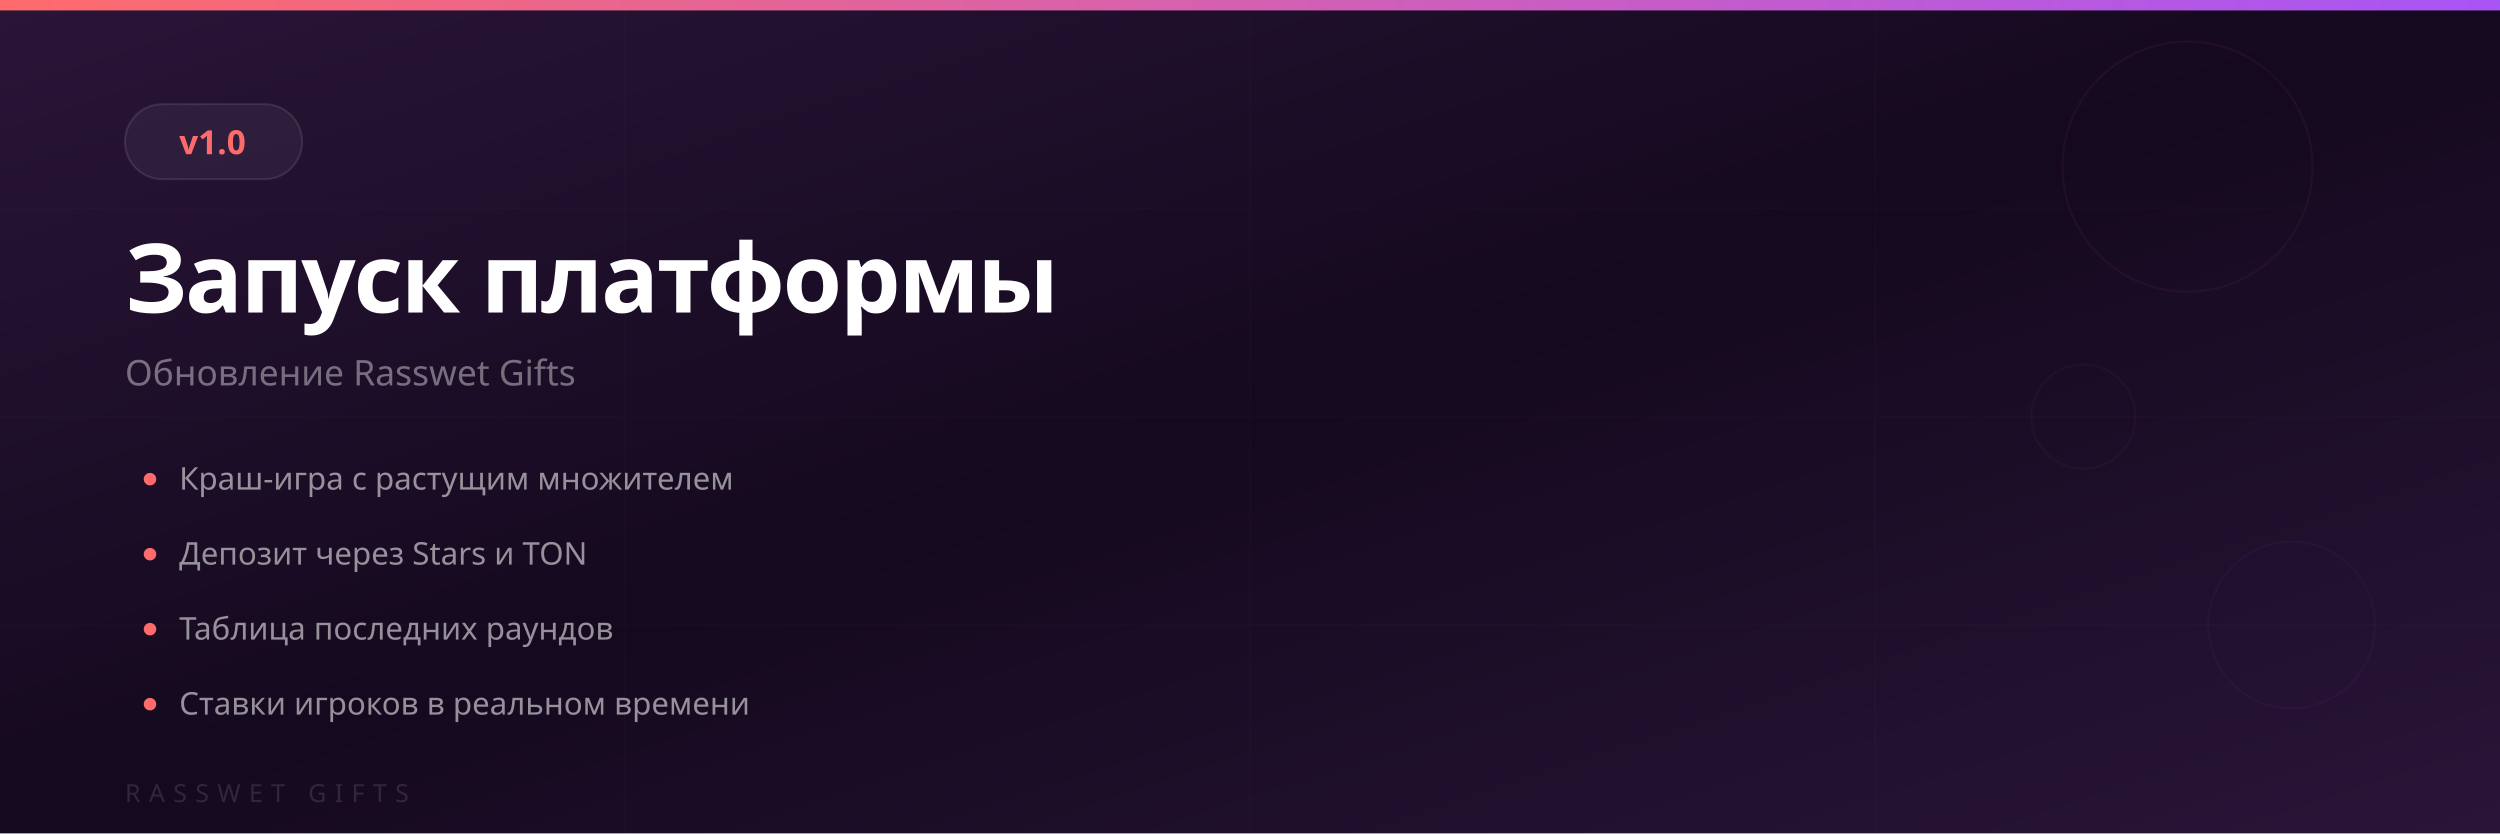
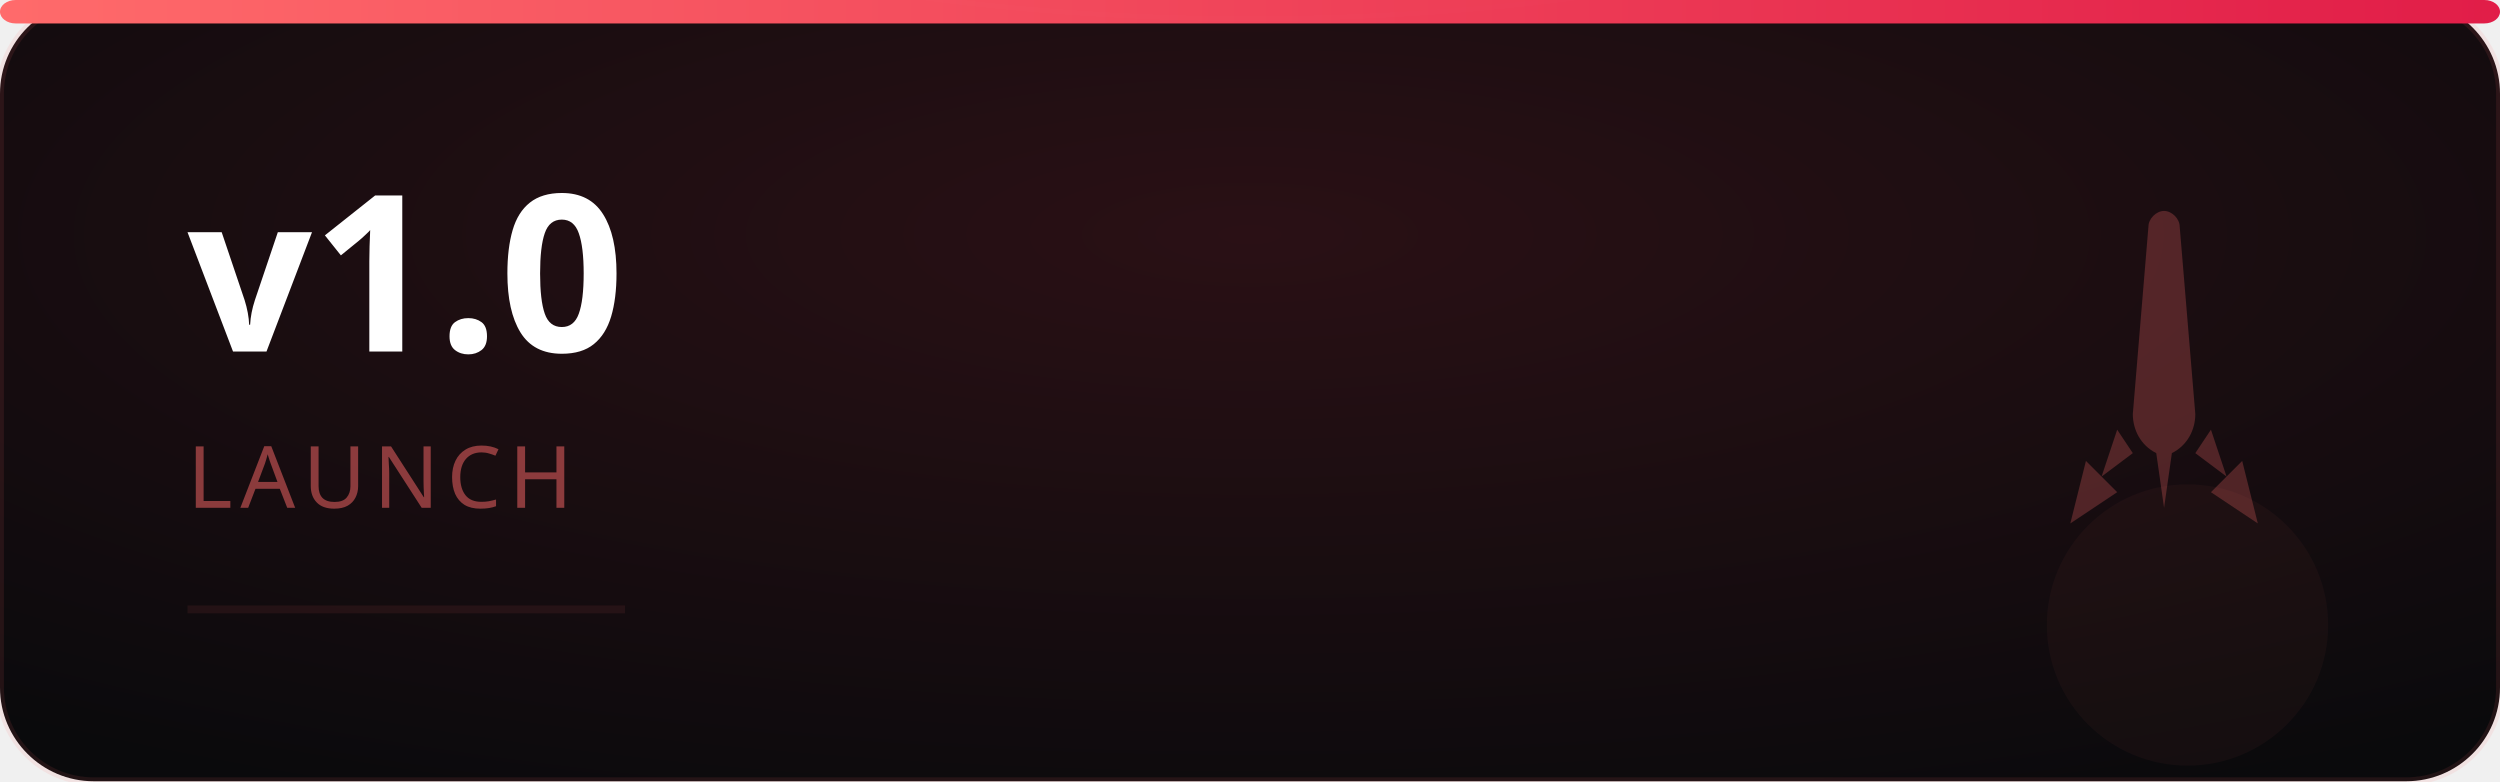
- <svg xmlns="http://www.w3.org/2000/svg" viewBox="0 0 1200 400">
+ <svg xmlns="http://www.w3.org/2000/svg" viewBox="0 0 320 100">
  <defs>
-     <linearGradient id="bg" x1="0%" y1="0%" x2="100%" y2="100%">
-       <stop offset="0%" stop-color="#2A1538" />
-       <stop offset="50%" stop-color="#14091E" />
-       <stop offset="100%" stop-color="#2A1538" />
+     <radialGradient id="bb10" cx="50%" cy="30%" r="80%">
+       <stop offset="0%" stop-color="#2A1015" />
+       <stop offset="100%" stop-color="#0A0A0C" />
+     </radialGradient>
+     <linearGradient id="ba10" x1="0" y1="0" x2="1" y2="0">
+       <stop offset="0%" stop-color="#FF6B6B" />
+       <stop offset="100%" stop-color="#E11D48" />
    </linearGradient>
-     <linearGradient id="ac" x1="0%" y1="0%" x2="100%" y2="0%">
-       <stop offset="0%" stop-color="#FF6B6B" />
-       <stop offset="100%" stop-color="#A855F7" />
-     </linearGradient>
+     <radialGradient id="glb10" cx="50%" cy="0%" rx="50%" ry="40%">
+       <stop offset="0%" stop-color="#FF6B6B" stop-opacity="0.08" />
+       <stop offset="100%" stop-color="#FF6B6B" stop-opacity="0" />
+     </radialGradient>
  </defs>
-   <rect width="1200" height="400" fill="url(#bg)" />
-   <rect x="0" y="0" width="1200" height="5" fill="url(#ac)" />
-   <g opacity=".03" stroke="#FF6B6B" stroke-width=".5">
-     <line x1="0" y1="100" x2="1200" y2="100" />
-     <line x1="0" y1="200" x2="1200" y2="200" />
-     <line x1="0" y1="300" x2="1200" y2="300" />
-     <line x1="300" y1="0" x2="300" y2="400" />
-     <line x1="600" y1="0" x2="600" y2="400" />
-     <line x1="900" y1="0" x2="900" y2="400" />
+   <rect width="320" height="100" rx="12" fill="url(#bb10)" stroke="#FF6B6B" stroke-opacity="0.1" />
+   <rect y="0" width="320" height="3" rx="2" fill="url(#ba10)" />
+   <ellipse cx="160" cy="5" rx="120" ry="40" fill="url(#glb10)" />
+   <circle cx="280" cy="80" r="18" fill="#FF6B6B" fill-opacity="0.04" />
+   <line x1="24" y1="78" x2="80" y2="78" stroke="#FF6B6B" stroke-opacity="0.08" stroke-width="1" />
+   <text x="24" y="45" font-family="system-ui,sans-serif" font-size="28" font-weight="900" fill="white">v1.0</text>
+   <text x="24" y="65" font-family="system-ui,sans-serif" font-size="11" fill="#FF6B6B" fill-opacity="0.5" letter-spacing="1">LAUNCH</text>
+   <g transform="translate(265, 25)" opacity="0.25">
+     <path d="M12 2C11 2 10 3 10 4L8 28C8 30 9 32 11 33L12 40L13 33C15 32 16 30 16 28L14 4C14 3 13 2 12 2ZM6 30L4 36L8 33L6 30ZM18 30L16 33L20 36L18 30ZM2 34L0 42L6 38L2 34ZM22 34L18 38L24 42L22 34Z" fill="#FF6B6B" />
  </g>
-   <circle cx="1050" cy="80" r="60" fill="none" stroke="#FF6B6B" stroke-width="1" opacity=".06" />
-   <circle cx="1100" cy="300" r="40" fill="none" stroke="#A855F7" stroke-width="1" opacity=".05" />
-   <circle cx="1000" cy="200" r="25" fill="none" stroke="#FF6B6B" stroke-width="1" opacity=".04" />
-   <rect x="60" y="50" width="85" height="36" rx="18" fill="rgba(255,255,255,0.05)" stroke="rgba(255,255,255,0.1)" stroke-width="1" />
-   <text x="102" y="74" font-family="system-ui,sans-serif" font-size="16" font-weight="800" fill="#FF6B6B" text-anchor="middle">v1.0</text>
-   <text x="60" y="150" font-family="system-ui,sans-serif" font-size="46" font-weight="900" fill="#fff" letter-spacing="-1">Запуск платформы</text>
-   <text x="60" y="185" font-family="system-ui,sans-serif" font-size="17" fill="rgba(255,255,255,0.4)">Обновление Rasswet Gifts</text>
-   <g>
-     <circle cx="72" cy="230" r="3" fill="#FF6B6B" />
-     <text x="86" y="235" font-family="system-ui,sans-serif" font-size="15" fill="rgba(255,255,255,0.55)">Краш-игра с растущим множителем</text>
-     <circle cx="72" cy="266" r="3" fill="#FF6B6B" />
-     <text x="86" y="271" font-family="system-ui,sans-serif" font-size="15" fill="rgba(255,255,255,0.55)">Депозит через Stars и TON</text>
-     <circle cx="72" cy="302" r="3" fill="#FF6B6B" />
-     <text x="86" y="307" font-family="system-ui,sans-serif" font-size="15" fill="rgba(255,255,255,0.55)">Таблица последних раундов</text>
-     <circle cx="72" cy="338" r="3" fill="#FF6B6B" />
-     <text x="86" y="343" font-family="system-ui,sans-serif" font-size="15" fill="rgba(255,255,255,0.55)">Ставки игроков в реальном времени</text>
-   </g>
-   <text x="60" y="385" font-family="system-ui,sans-serif" font-size="12" fill="rgba(255,255,255,0.12)" letter-spacing="4">RASSWET GIFTS</text>
</svg>
